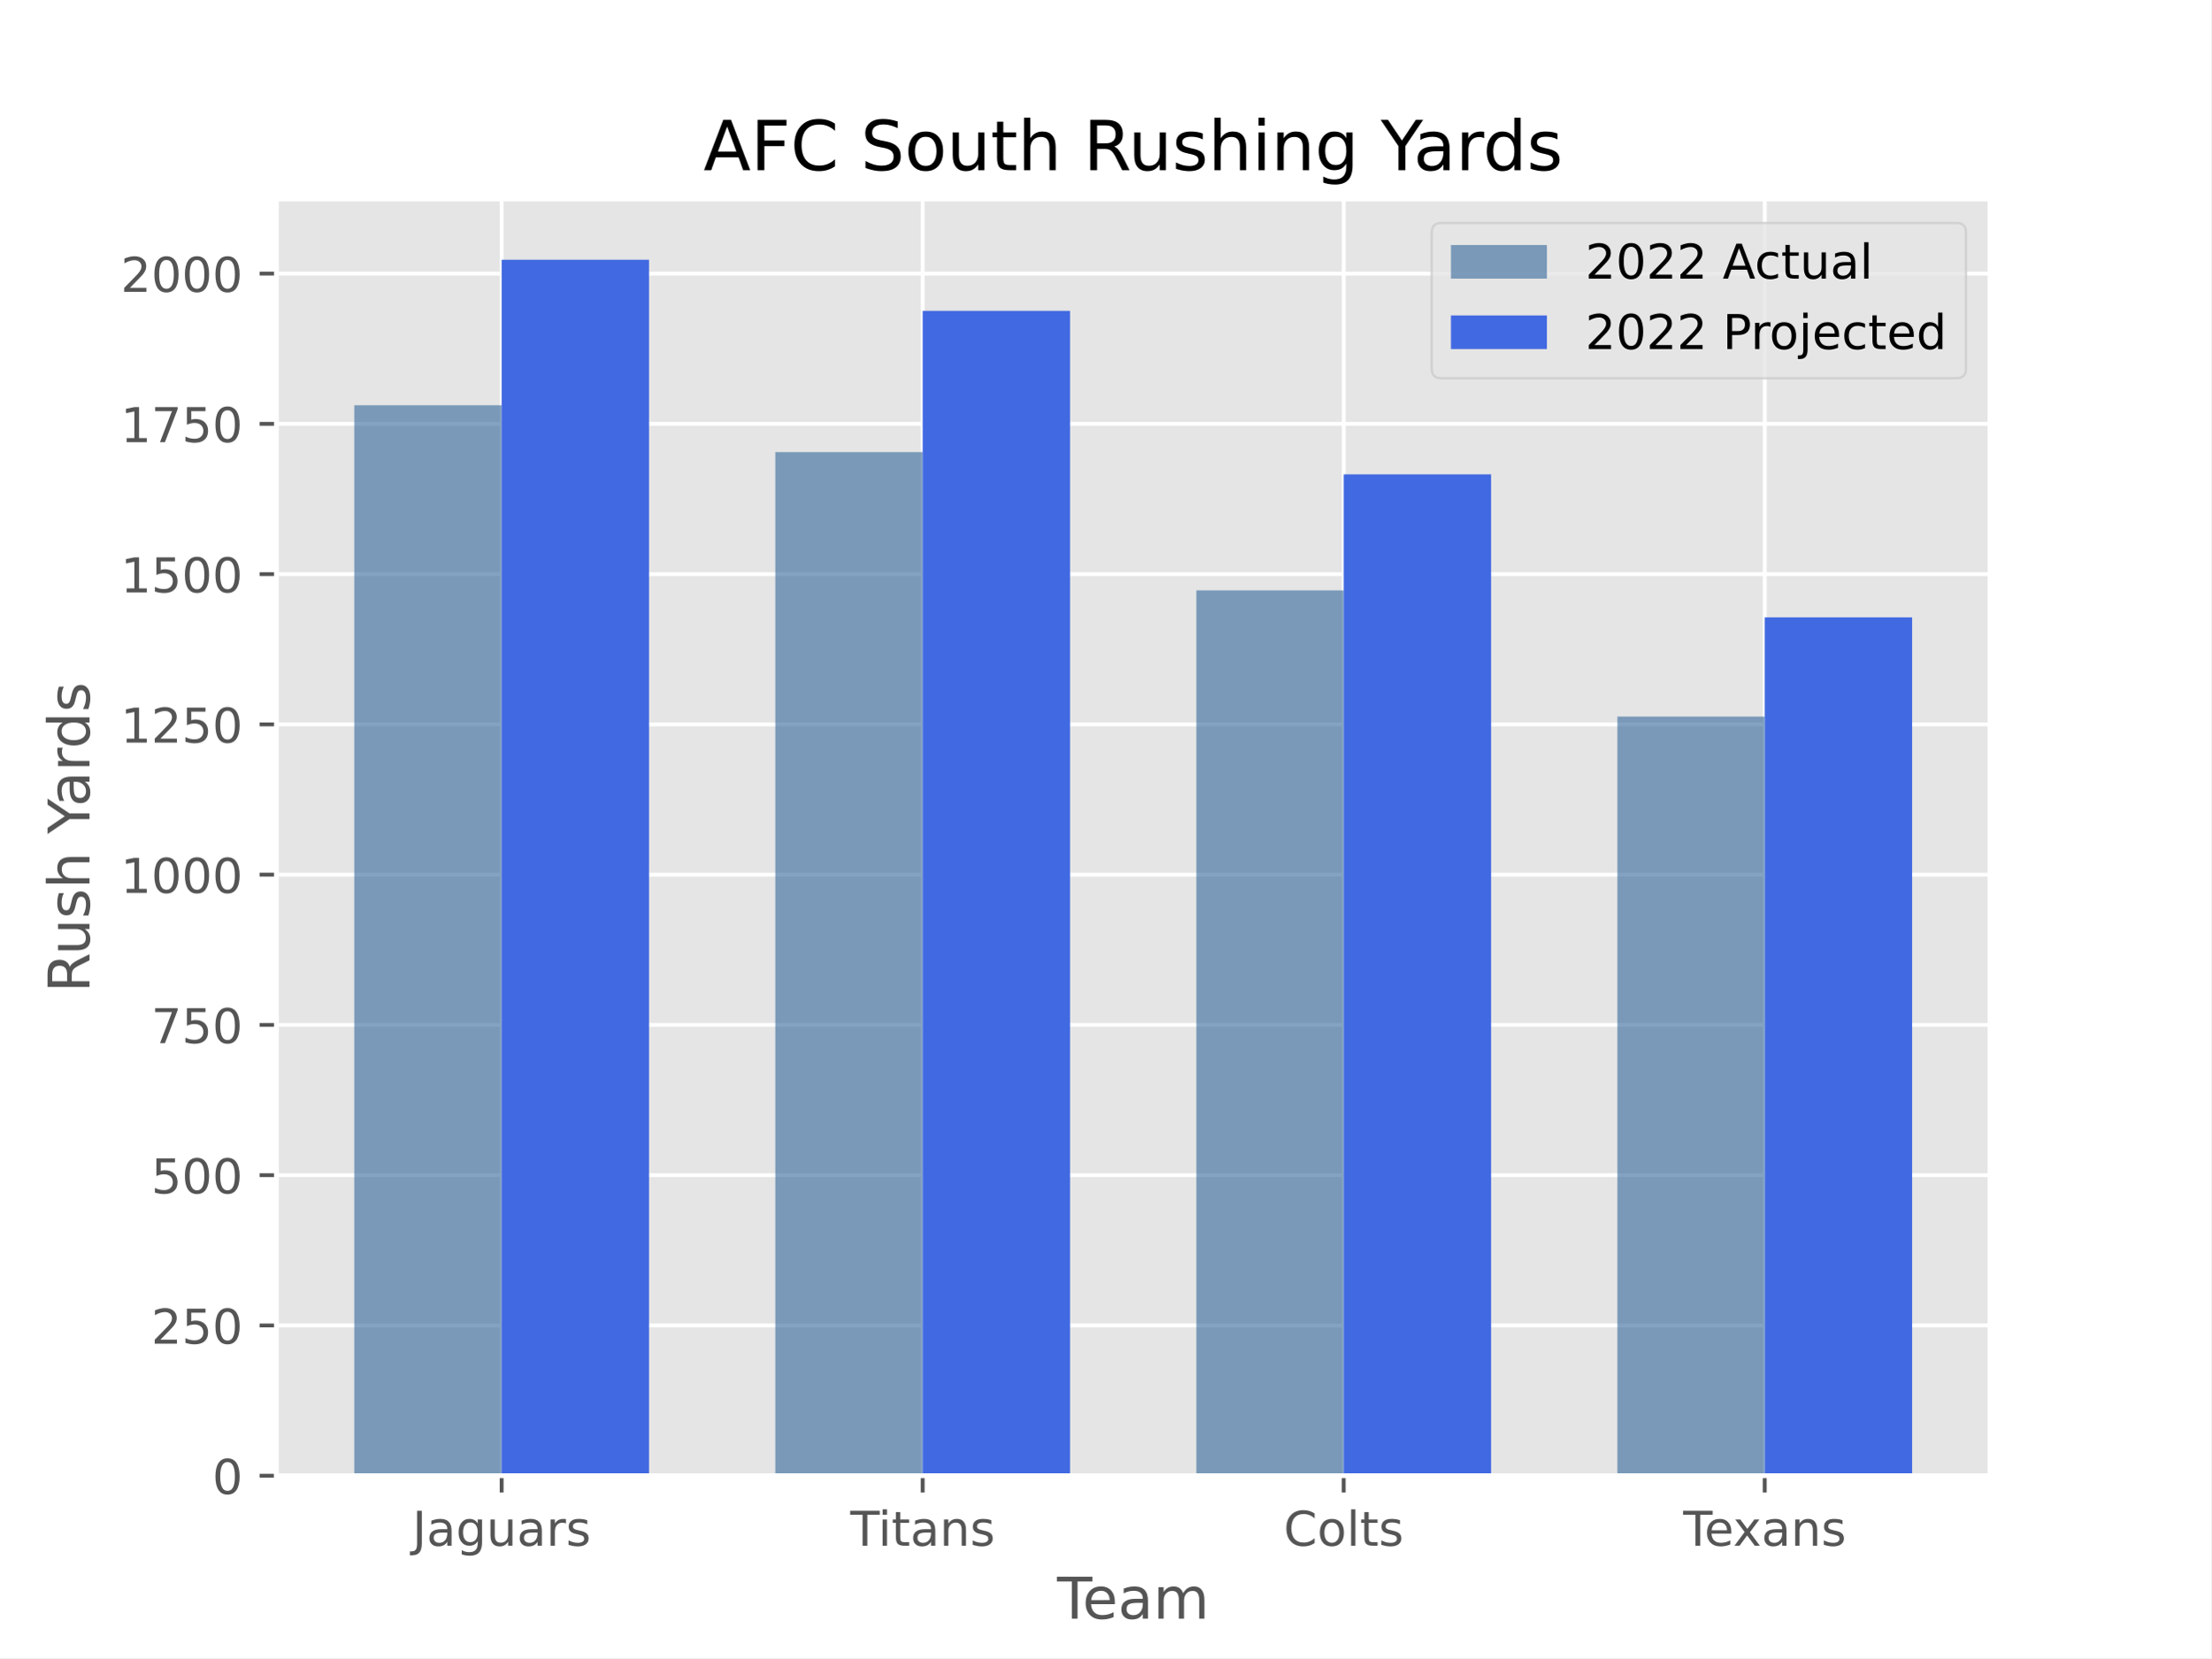
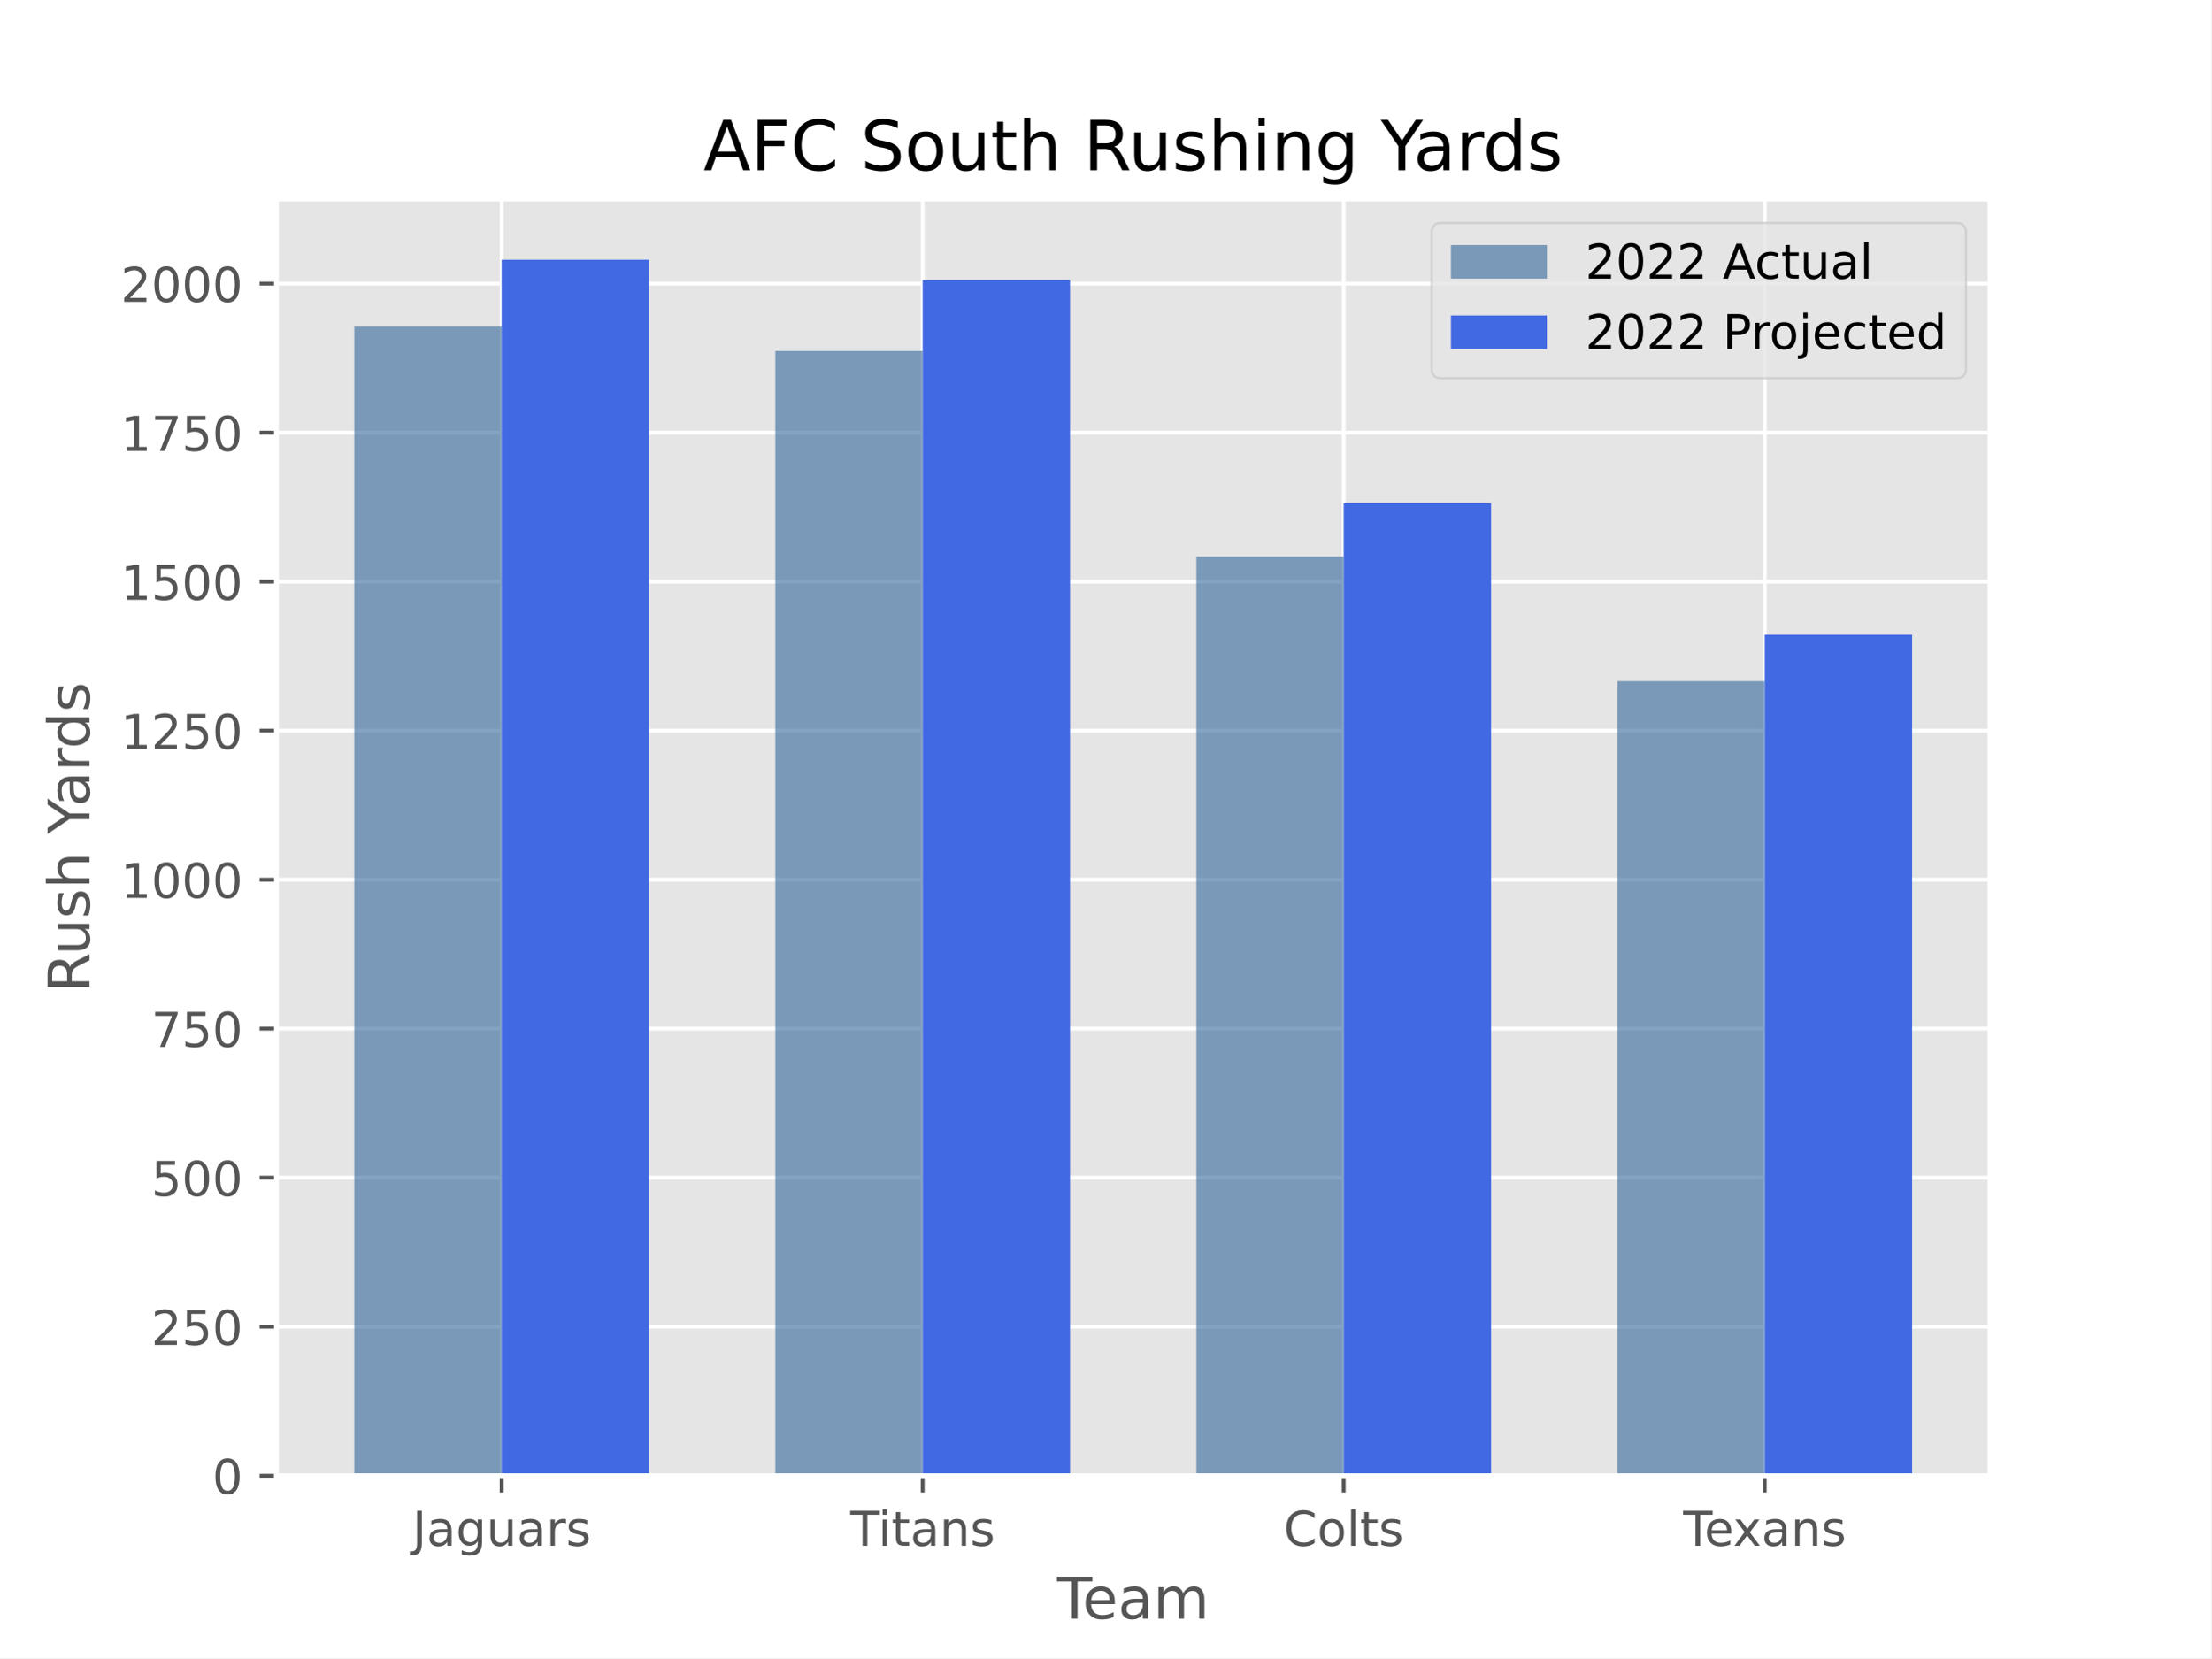
<svg xmlns="http://www.w3.org/2000/svg" xmlns:xlink="http://www.w3.org/1999/xlink" width="460.8pt" height="345.6pt" viewBox="0 0 460.8 345.6" version="1.1">
  <defs>
    <style type="text/css">*{stroke-linejoin: round; stroke-linecap: butt}</style>
  </defs>
  <g id="figure_1">
    <g id="patch_1">
      <path d="M 0 345.6  L 460.8 345.6  L 460.8 0  L 0 0  z " style="fill: #ffffff" />
    </g>
    <g id="axes_1">
      <g id="patch_2">
        <path d="M 57.6 307.584  L 414.72 307.584  L 414.72 41.472  L 57.6 41.472  z " style="fill: #e5e5e5" />
      </g>
      <g id="matplotlib.axis_1">
        <g id="xtick_1">
          <g id="line2d_1">
-             <path d="M 104.543 307.584  L 104.543 41.472  " clip-path="url(#p1b1843d9e3)" style="fill: none; stroke: #ffffff; stroke-width: 0.8; stroke-linecap: square" />
+             <path d="M 104.543 307.584  L 104.543 41.472  " clip-path="url(#p68aef92c43)" style="fill: none; stroke: #ffffff; stroke-width: 0.8; stroke-linecap: square" />
          </g>
          <g id="line2d_2">
            <defs>
-               <path id="ma4ab4613b2" d="M 0 0  L 0 3.5  " style="stroke: #555555; stroke-width: 0.8" />
-             </defs>
-             <g>
-               <use xlink:href="#ma4ab4613b2" x="104.543" y="307.584" style="fill: #555555; stroke: #555555; stroke-width: 0.8" />
+               <path id="m0f6f8a0793" d="M 0 0  L 0 3.5  " style="stroke: #555555; stroke-width: 0.8" />
+             </defs>
+             <g>
+               <use xlink:href="#m0f6f8a0793" x="104.543" y="307.584" style="fill: #555555; stroke: #555555; stroke-width: 0.8" />
            </g>
          </g>
          <g id="text_1">
            <g style="fill: #555555" transform="translate(85.93704 322.1824) scale(0.1 -0.1)">
              <defs>
                <path id="DejaVuSans-4a" d="M 628 4666  L 1259 4666  L 1259 325  Q 1259 -519 939 -900  Q 619 -1281 -91 -1281  L -331 -1281  L -331 -750  L -134 -750  Q 284 -750 456 -515  Q 628 -281 628 325  L 628 4666  z " transform="scale(0.015625)" />
                <path id="DejaVuSans-61" d="M 2194 1759  Q 1497 1759 1228 1600  Q 959 1441 959 1056  Q 959 750 1161 570  Q 1363 391 1709 391  Q 2188 391 2477 730  Q 2766 1069 2766 1631  L 2766 1759  L 2194 1759  z M 3341 1997  L 3341 0  L 2766 0  L 2766 531  Q 2569 213 2275 61  Q 1981 -91 1556 -91  Q 1019 -91 701 211  Q 384 513 384 1019  Q 384 1609 779 1909  Q 1175 2209 1959 2209  L 2766 2209  L 2766 2266  Q 2766 2663 2505 2880  Q 2244 3097 1772 3097  Q 1472 3097 1187 3025  Q 903 2953 641 2809  L 641 3341  Q 956 3463 1253 3523  Q 1550 3584 1831 3584  Q 2591 3584 2966 3190  Q 3341 2797 3341 1997  z " transform="scale(0.015625)" />
                <path id="DejaVuSans-67" d="M 2906 1791  Q 2906 2416 2648 2759  Q 2391 3103 1925 3103  Q 1463 3103 1205 2759  Q 947 2416 947 1791  Q 947 1169 1205 825  Q 1463 481 1925 481  Q 2391 481 2648 825  Q 2906 1169 2906 1791  z M 3481 434  Q 3481 -459 3084 -895  Q 2688 -1331 1869 -1331  Q 1566 -1331 1297 -1286  Q 1028 -1241 775 -1147  L 775 -588  Q 1028 -725 1275 -790  Q 1522 -856 1778 -856  Q 2344 -856 2625 -561  Q 2906 -266 2906 331  L 2906 616  Q 2728 306 2450 153  Q 2172 0 1784 0  Q 1141 0 747 490  Q 353 981 353 1791  Q 353 2603 747 3093  Q 1141 3584 1784 3584  Q 2172 3584 2450 3431  Q 2728 3278 2906 2969  L 2906 3500  L 3481 3500  L 3481 434  z " transform="scale(0.015625)" />
                <path id="DejaVuSans-75" d="M 544 1381  L 544 3500  L 1119 3500  L 1119 1403  Q 1119 906 1312 657  Q 1506 409 1894 409  Q 2359 409 2629 706  Q 2900 1003 2900 1516  L 2900 3500  L 3475 3500  L 3475 0  L 2900 0  L 2900 538  Q 2691 219 2414 64  Q 2138 -91 1772 -91  Q 1169 -91 856 284  Q 544 659 544 1381  z M 1991 3584  L 1991 3584  z " transform="scale(0.015625)" />
                <path id="DejaVuSans-72" d="M 2631 2963  Q 2534 3019 2420 3045  Q 2306 3072 2169 3072  Q 1681 3072 1420 2755  Q 1159 2438 1159 1844  L 1159 0  L 581 0  L 581 3500  L 1159 3500  L 1159 2956  Q 1341 3275 1631 3429  Q 1922 3584 2338 3584  Q 2397 3584 2469 3576  Q 2541 3569 2628 3553  L 2631 2963  z " transform="scale(0.015625)" />
                <path id="DejaVuSans-73" d="M 2834 3397  L 2834 2853  Q 2591 2978 2328 3040  Q 2066 3103 1784 3103  Q 1356 3103 1142 2972  Q 928 2841 928 2578  Q 928 2378 1081 2264  Q 1234 2150 1697 2047  L 1894 2003  Q 2506 1872 2764 1633  Q 3022 1394 3022 966  Q 3022 478 2636 193  Q 2250 -91 1575 -91  Q 1294 -91 989 -36  Q 684 19 347 128  L 347 722  Q 666 556 975 473  Q 1284 391 1588 391  Q 1994 391 2212 530  Q 2431 669 2431 922  Q 2431 1156 2273 1281  Q 2116 1406 1581 1522  L 1381 1569  Q 847 1681 609 1914  Q 372 2147 372 2553  Q 372 3047 722 3315  Q 1072 3584 1716 3584  Q 2034 3584 2315 3537  Q 2597 3491 2834 3397  z " transform="scale(0.015625)" />
              </defs>
              <use xlink:href="#DejaVuSans-4a" />
              <use xlink:href="#DejaVuSans-61" x="29.492" />
              <use xlink:href="#DejaVuSans-67" x="90.771" />
              <use xlink:href="#DejaVuSans-75" x="154.248" />
              <use xlink:href="#DejaVuSans-61" x="217.627" />
              <use xlink:href="#DejaVuSans-72" x="278.906" />
              <use xlink:href="#DejaVuSans-73" x="320.02" />
            </g>
          </g>
        </g>
        <g id="xtick_2">
          <g id="line2d_3">
-             <path d="M 192.288 307.584  L 192.288 41.472  " clip-path="url(#p1b1843d9e3)" style="fill: none; stroke: #ffffff; stroke-width: 0.8; stroke-linecap: square" />
+             <path d="M 192.288 307.584  L 192.288 41.472  " clip-path="url(#p68aef92c43)" style="fill: none; stroke: #ffffff; stroke-width: 0.8; stroke-linecap: square" />
          </g>
          <g id="line2d_4">
            <g>
-               <use xlink:href="#ma4ab4613b2" x="192.288" y="307.584" style="fill: #555555; stroke: #555555; stroke-width: 0.8" />
+               <use xlink:href="#m0f6f8a0793" x="192.288" y="307.584" style="fill: #555555; stroke: #555555; stroke-width: 0.8" />
            </g>
          </g>
          <g id="text_2">
            <g style="fill: #555555" transform="translate(177.2034 322.1824) scale(0.1 -0.1)">
              <defs>
                <path id="DejaVuSans-54" d="M -19 4666  L 3928 4666  L 3928 4134  L 2272 4134  L 2272 0  L 1638 0  L 1638 4134  L -19 4134  L -19 4666  z " transform="scale(0.015625)" />
                <path id="DejaVuSans-69" d="M 603 3500  L 1178 3500  L 1178 0  L 603 0  L 603 3500  z M 603 4863  L 1178 4863  L 1178 4134  L 603 4134  L 603 4863  z " transform="scale(0.015625)" />
                <path id="DejaVuSans-74" d="M 1172 4494  L 1172 3500  L 2356 3500  L 2356 3053  L 1172 3053  L 1172 1153  Q 1172 725 1289 603  Q 1406 481 1766 481  L 2356 481  L 2356 0  L 1766 0  Q 1100 0 847 248  Q 594 497 594 1153  L 594 3053  L 172 3053  L 172 3500  L 594 3500  L 594 4494  L 1172 4494  z " transform="scale(0.015625)" />
                <path id="DejaVuSans-6e" d="M 3513 2113  L 3513 0  L 2938 0  L 2938 2094  Q 2938 2591 2744 2837  Q 2550 3084 2163 3084  Q 1697 3084 1428 2787  Q 1159 2491 1159 1978  L 1159 0  L 581 0  L 581 3500  L 1159 3500  L 1159 2956  Q 1366 3272 1645 3428  Q 1925 3584 2291 3584  Q 2894 3584 3203 3211  Q 3513 2838 3513 2113  z " transform="scale(0.015625)" />
              </defs>
              <use xlink:href="#DejaVuSans-54" />
              <use xlink:href="#DejaVuSans-69" x="57.959" />
              <use xlink:href="#DejaVuSans-74" x="85.742" />
              <use xlink:href="#DejaVuSans-61" x="124.951" />
              <use xlink:href="#DejaVuSans-6e" x="186.23" />
              <use xlink:href="#DejaVuSans-73" x="249.609" />
            </g>
          </g>
        </g>
        <g id="xtick_3">
          <g id="line2d_5">
-             <path d="M 280.032 307.584  L 280.032 41.472  " clip-path="url(#p1b1843d9e3)" style="fill: none; stroke: #ffffff; stroke-width: 0.8; stroke-linecap: square" />
+             <path d="M 280.032 307.584  L 280.032 41.472  " clip-path="url(#p68aef92c43)" style="fill: none; stroke: #ffffff; stroke-width: 0.8; stroke-linecap: square" />
          </g>
          <g id="line2d_6">
            <g>
-               <use xlink:href="#ma4ab4613b2" x="280.032" y="307.584" style="fill: #555555; stroke: #555555; stroke-width: 0.8" />
+               <use xlink:href="#m0f6f8a0793" x="280.032" y="307.584" style="fill: #555555; stroke: #555555; stroke-width: 0.8" />
            </g>
          </g>
          <g id="text_3">
            <g style="fill: #555555" transform="translate(267.5275 322.1824) scale(0.1 -0.1)">
              <defs>
                <path id="DejaVuSans-43" d="M 4122 4306  L 4122 3641  Q 3803 3938 3442 4084  Q 3081 4231 2675 4231  Q 1875 4231 1450 3742  Q 1025 3253 1025 2328  Q 1025 1406 1450 917  Q 1875 428 2675 428  Q 3081 428 3442 575  Q 3803 722 4122 1019  L 4122 359  Q 3791 134 3420 21  Q 3050 -91 2638 -91  Q 1578 -91 968 557  Q 359 1206 359 2328  Q 359 3453 968 4101  Q 1578 4750 2638 4750  Q 3056 4750 3426 4639  Q 3797 4528 4122 4306  z " transform="scale(0.015625)" />
                <path id="DejaVuSans-6f" d="M 1959 3097  Q 1497 3097 1228 2736  Q 959 2375 959 1747  Q 959 1119 1226 758  Q 1494 397 1959 397  Q 2419 397 2687 759  Q 2956 1122 2956 1747  Q 2956 2369 2687 2733  Q 2419 3097 1959 3097  z M 1959 3584  Q 2709 3584 3137 3096  Q 3566 2609 3566 1747  Q 3566 888 3137 398  Q 2709 -91 1959 -91  Q 1206 -91 779 398  Q 353 888 353 1747  Q 353 2609 779 3096  Q 1206 3584 1959 3584  z " transform="scale(0.015625)" />
                <path id="DejaVuSans-6c" d="M 603 4863  L 1178 4863  L 1178 0  L 603 0  L 603 4863  z " transform="scale(0.015625)" />
              </defs>
              <use xlink:href="#DejaVuSans-43" />
              <use xlink:href="#DejaVuSans-6f" x="69.824" />
              <use xlink:href="#DejaVuSans-6c" x="131.006" />
              <use xlink:href="#DejaVuSans-74" x="158.789" />
              <use xlink:href="#DejaVuSans-73" x="197.998" />
            </g>
          </g>
        </g>
        <g id="xtick_4">
          <g id="line2d_7">
-             <path d="M 367.777 307.584  L 367.777 41.472  " clip-path="url(#p1b1843d9e3)" style="fill: none; stroke: #ffffff; stroke-width: 0.8; stroke-linecap: square" />
+             <path d="M 367.777 307.584  L 367.777 41.472  " clip-path="url(#p68aef92c43)" style="fill: none; stroke: #ffffff; stroke-width: 0.8; stroke-linecap: square" />
          </g>
          <g id="line2d_8">
            <g>
-               <use xlink:href="#ma4ab4613b2" x="367.777" y="307.584" style="fill: #555555; stroke: #555555; stroke-width: 0.8" />
+               <use xlink:href="#m0f6f8a0793" x="367.777" y="307.584" style="fill: #555555; stroke: #555555; stroke-width: 0.8" />
            </g>
          </g>
          <g id="text_4">
            <g style="fill: #555555" transform="translate(350.7869 322.1824) scale(0.1 -0.1)">
              <defs>
                <path id="DejaVuSans-65" d="M 3597 1894  L 3597 1613  L 953 1613  Q 991 1019 1311 708  Q 1631 397 2203 397  Q 2534 397 2845 478  Q 3156 559 3463 722  L 3463 178  Q 3153 47 2828 -22  Q 2503 -91 2169 -91  Q 1331 -91 842 396  Q 353 884 353 1716  Q 353 2575 817 3079  Q 1281 3584 2069 3584  Q 2775 3584 3186 3129  Q 3597 2675 3597 1894  z M 3022 2063  Q 3016 2534 2758 2815  Q 2500 3097 2075 3097  Q 1594 3097 1305 2825  Q 1016 2553 972 2059  L 3022 2063  z " transform="scale(0.015625)" />
                <path id="DejaVuSans-78" d="M 3513 3500  L 2247 1797  L 3578 0  L 2900 0  L 1881 1375  L 863 0  L 184 0  L 1544 1831  L 300 3500  L 978 3500  L 1906 2253  L 2834 3500  L 3513 3500  z " transform="scale(0.015625)" />
              </defs>
              <use xlink:href="#DejaVuSans-54" />
              <use xlink:href="#DejaVuSans-65" x="44.084" />
              <use xlink:href="#DejaVuSans-78" x="103.857" />
              <use xlink:href="#DejaVuSans-61" x="163.037" />
              <use xlink:href="#DejaVuSans-6e" x="224.316" />
              <use xlink:href="#DejaVuSans-73" x="287.695" />
            </g>
          </g>
        </g>
        <g id="text_5">
          <g style="fill: #555555" transform="translate(220.3022 337.3802) scale(0.12 -0.12)">
            <defs>
              <path id="DejaVuSans-6d" d="M 3328 2828  Q 3544 3216 3844 3400  Q 4144 3584 4550 3584  Q 5097 3584 5394 3201  Q 5691 2819 5691 2113  L 5691 0  L 5113 0  L 5113 2094  Q 5113 2597 4934 2840  Q 4756 3084 4391 3084  Q 3944 3084 3684 2787  Q 3425 2491 3425 1978  L 3425 0  L 2847 0  L 2847 2094  Q 2847 2600 2669 2842  Q 2491 3084 2119 3084  Q 1678 3084 1418 2786  Q 1159 2488 1159 1978  L 1159 0  L 581 0  L 581 3500  L 1159 3500  L 1159 2956  Q 1356 3278 1631 3431  Q 1906 3584 2284 3584  Q 2666 3584 2933 3390  Q 3200 3197 3328 2828  z " transform="scale(0.015625)" />
            </defs>
            <use xlink:href="#DejaVuSans-54" />
            <use xlink:href="#DejaVuSans-65" x="44.084" />
            <use xlink:href="#DejaVuSans-61" x="105.607" />
            <use xlink:href="#DejaVuSans-6d" x="166.887" />
          </g>
        </g>
      </g>
      <g id="matplotlib.axis_2">
        <g id="ytick_1">
          <g id="line2d_9">
-             <path d="M 57.6 307.584  L 414.72 307.584  " clip-path="url(#p1b1843d9e3)" style="fill: none; stroke: #ffffff; stroke-width: 0.8; stroke-linecap: square" />
+             <path d="M 57.6 307.584  L 414.72 307.584  " clip-path="url(#p68aef92c43)" style="fill: none; stroke: #ffffff; stroke-width: 0.8; stroke-linecap: square" />
          </g>
          <g id="line2d_10">
            <defs>
-               <path id="mcb4504a75d" d="M 0 0  L -3.5 0  " style="stroke: #555555; stroke-width: 0.8" />
-             </defs>
-             <g>
-               <use xlink:href="#mcb4504a75d" x="57.6" y="307.584" style="fill: #555555; stroke: #555555; stroke-width: 0.8" />
+               <path id="m3ca75a7e7a" d="M 0 0  L -3.5 0  " style="stroke: #555555; stroke-width: 0.8" />
+             </defs>
+             <g>
+               <use xlink:href="#m3ca75a7e7a" x="57.6" y="307.584" style="fill: #555555; stroke: #555555; stroke-width: 0.8" />
            </g>
          </g>
          <g id="text_6">
            <g style="fill: #555555" transform="translate(44.2375 311.3832) scale(0.1 -0.1)">
              <defs>
                <path id="DejaVuSans-30" d="M 2034 4250  Q 1547 4250 1301 3770  Q 1056 3291 1056 2328  Q 1056 1369 1301 889  Q 1547 409 2034 409  Q 2525 409 2770 889  Q 3016 1369 3016 2328  Q 3016 3291 2770 3770  Q 2525 4250 2034 4250  z M 2034 4750  Q 2819 4750 3233 4129  Q 3647 3509 3647 2328  Q 3647 1150 3233 529  Q 2819 -91 2034 -91  Q 1250 -91 836 529  Q 422 1150 422 2328  Q 422 3509 836 4129  Q 1250 4750 2034 4750  z " transform="scale(0.015625)" />
              </defs>
              <use xlink:href="#DejaVuSans-30" />
            </g>
          </g>
        </g>
        <g id="ytick_2">
          <g id="line2d_11">
-             <path d="M 57.6 276.264  L 414.72 276.264  " clip-path="url(#p1b1843d9e3)" style="fill: none; stroke: #ffffff; stroke-width: 0.8; stroke-linecap: square" />
+             <path d="M 57.6 276.525  L 414.72 276.525  " clip-path="url(#p68aef92c43)" style="fill: none; stroke: #ffffff; stroke-width: 0.8; stroke-linecap: square" />
          </g>
          <g id="line2d_12">
            <g>
-               <use xlink:href="#mcb4504a75d" x="57.6" y="276.264" style="fill: #555555; stroke: #555555; stroke-width: 0.8" />
+               <use xlink:href="#m3ca75a7e7a" x="57.6" y="276.525" style="fill: #555555; stroke: #555555; stroke-width: 0.8" />
            </g>
          </g>
          <g id="text_7">
-             <g style="fill: #555555" transform="translate(31.5125 280.0634) scale(0.1 -0.1)">
+             <g style="fill: #555555" transform="translate(31.5125 280.3244) scale(0.1 -0.1)">
              <defs>
                <path id="DejaVuSans-32" d="M 1228 531  L 3431 531  L 3431 0  L 469 0  L 469 531  Q 828 903 1448 1529  Q 2069 2156 2228 2338  Q 2531 2678 2651 2914  Q 2772 3150 2772 3378  Q 2772 3750 2511 3984  Q 2250 4219 1831 4219  Q 1534 4219 1204 4116  Q 875 4013 500 3803  L 500 4441  Q 881 4594 1212 4672  Q 1544 4750 1819 4750  Q 2544 4750 2975 4387  Q 3406 4025 3406 3419  Q 3406 3131 3298 2873  Q 3191 2616 2906 2266  Q 2828 2175 2409 1742  Q 1991 1309 1228 531  z " transform="scale(0.015625)" />
                <path id="DejaVuSans-35" d="M 691 4666  L 3169 4666  L 3169 4134  L 1269 4134  L 1269 2991  Q 1406 3038 1543 3061  Q 1681 3084 1819 3084  Q 2600 3084 3056 2656  Q 3513 2228 3513 1497  Q 3513 744 3044 326  Q 2575 -91 1722 -91  Q 1428 -91 1123 -41  Q 819 9 494 109  L 494 744  Q 775 591 1075 516  Q 1375 441 1709 441  Q 2250 441 2565 725  Q 2881 1009 2881 1497  Q 2881 1984 2565 2268  Q 2250 2553 1709 2553  Q 1456 2553 1204 2497  Q 953 2441 691 2322  L 691 4666  z " transform="scale(0.015625)" />
              </defs>
              <use xlink:href="#DejaVuSans-32" />
              <use xlink:href="#DejaVuSans-35" x="63.623" />
              <use xlink:href="#DejaVuSans-30" x="127.246" />
            </g>
          </g>
        </g>
        <g id="ytick_3">
          <g id="line2d_13">
-             <path d="M 57.6 244.944  L 414.72 244.944  " clip-path="url(#p1b1843d9e3)" style="fill: none; stroke: #ffffff; stroke-width: 0.8; stroke-linecap: square" />
+             <path d="M 57.6 245.466  L 414.72 245.466  " clip-path="url(#p68aef92c43)" style="fill: none; stroke: #ffffff; stroke-width: 0.8; stroke-linecap: square" />
          </g>
          <g id="line2d_14">
            <g>
-               <use xlink:href="#mcb4504a75d" x="57.6" y="244.944" style="fill: #555555; stroke: #555555; stroke-width: 0.8" />
+               <use xlink:href="#m3ca75a7e7a" x="57.6" y="245.466" style="fill: #555555; stroke: #555555; stroke-width: 0.8" />
            </g>
          </g>
          <g id="text_8">
-             <g style="fill: #555555" transform="translate(31.5125 248.7436) scale(0.1 -0.1)">
+             <g style="fill: #555555" transform="translate(31.5125 249.2656) scale(0.1 -0.1)">
              <use xlink:href="#DejaVuSans-35" />
              <use xlink:href="#DejaVuSans-30" x="63.623" />
              <use xlink:href="#DejaVuSans-30" x="127.246" />
            </g>
          </g>
        </g>
        <g id="ytick_4">
          <g id="line2d_15">
-             <path d="M 57.6 213.625  L 414.72 213.625  " clip-path="url(#p1b1843d9e3)" style="fill: none; stroke: #ffffff; stroke-width: 0.8; stroke-linecap: square" />
+             <path d="M 57.6 214.408  L 414.72 214.408  " clip-path="url(#p68aef92c43)" style="fill: none; stroke: #ffffff; stroke-width: 0.8; stroke-linecap: square" />
          </g>
          <g id="line2d_16">
            <g>
-               <use xlink:href="#mcb4504a75d" x="57.6" y="213.625" style="fill: #555555; stroke: #555555; stroke-width: 0.8" />
+               <use xlink:href="#m3ca75a7e7a" x="57.6" y="214.408" style="fill: #555555; stroke: #555555; stroke-width: 0.8" />
            </g>
          </g>
          <g id="text_9">
-             <g style="fill: #555555" transform="translate(31.5125 217.4238) scale(0.1 -0.1)">
+             <g style="fill: #555555" transform="translate(31.5125 218.2067) scale(0.1 -0.1)">
              <defs>
                <path id="DejaVuSans-37" d="M 525 4666  L 3525 4666  L 3525 4397  L 1831 0  L 1172 0  L 2766 4134  L 525 4134  L 525 4666  z " transform="scale(0.015625)" />
              </defs>
              <use xlink:href="#DejaVuSans-37" />
              <use xlink:href="#DejaVuSans-35" x="63.623" />
              <use xlink:href="#DejaVuSans-30" x="127.246" />
            </g>
          </g>
        </g>
        <g id="ytick_5">
          <g id="line2d_17">
-             <path d="M 57.6 182.305  L 414.72 182.305  " clip-path="url(#p1b1843d9e3)" style="fill: none; stroke: #ffffff; stroke-width: 0.8; stroke-linecap: square" />
+             <path d="M 57.6 183.349  L 414.72 183.349  " clip-path="url(#p68aef92c43)" style="fill: none; stroke: #ffffff; stroke-width: 0.8; stroke-linecap: square" />
          </g>
          <g id="line2d_18">
            <g>
-               <use xlink:href="#mcb4504a75d" x="57.6" y="182.305" style="fill: #555555; stroke: #555555; stroke-width: 0.8" />
+               <use xlink:href="#m3ca75a7e7a" x="57.6" y="183.349" style="fill: #555555; stroke: #555555; stroke-width: 0.8" />
            </g>
          </g>
          <g id="text_10">
-             <g style="fill: #555555" transform="translate(25.15 186.1039) scale(0.1 -0.1)">
+             <g style="fill: #555555" transform="translate(25.15 187.1479) scale(0.1 -0.1)">
              <defs>
                <path id="DejaVuSans-31" d="M 794 531  L 1825 531  L 1825 4091  L 703 3866  L 703 4441  L 1819 4666  L 2450 4666  L 2450 531  L 3481 531  L 3481 0  L 794 0  L 794 531  z " transform="scale(0.015625)" />
              </defs>
              <use xlink:href="#DejaVuSans-31" />
              <use xlink:href="#DejaVuSans-30" x="63.623" />
              <use xlink:href="#DejaVuSans-30" x="127.246" />
              <use xlink:href="#DejaVuSans-30" x="190.869" />
            </g>
          </g>
        </g>
        <g id="ytick_6">
          <g id="line2d_19">
-             <path d="M 57.6 150.985  L 414.72 150.985  " clip-path="url(#p1b1843d9e3)" style="fill: none; stroke: #ffffff; stroke-width: 0.8; stroke-linecap: square" />
+             <path d="M 57.6 152.29  L 414.72 152.29  " clip-path="url(#p68aef92c43)" style="fill: none; stroke: #ffffff; stroke-width: 0.8; stroke-linecap: square" />
          </g>
          <g id="line2d_20">
            <g>
-               <use xlink:href="#mcb4504a75d" x="57.6" y="150.985" style="fill: #555555; stroke: #555555; stroke-width: 0.8" />
+               <use xlink:href="#m3ca75a7e7a" x="57.6" y="152.29" style="fill: #555555; stroke: #555555; stroke-width: 0.8" />
            </g>
          </g>
          <g id="text_11">
-             <g style="fill: #555555" transform="translate(25.15 154.7841) scale(0.1 -0.1)">
+             <g style="fill: #555555" transform="translate(25.15 156.0891) scale(0.1 -0.1)">
              <use xlink:href="#DejaVuSans-31" />
              <use xlink:href="#DejaVuSans-32" x="63.623" />
              <use xlink:href="#DejaVuSans-35" x="127.246" />
              <use xlink:href="#DejaVuSans-30" x="190.869" />
            </g>
          </g>
        </g>
        <g id="ytick_7">
          <g id="line2d_21">
-             <path d="M 57.6 119.665  L 414.72 119.665  " clip-path="url(#p1b1843d9e3)" style="fill: none; stroke: #ffffff; stroke-width: 0.8; stroke-linecap: square" />
+             <path d="M 57.6 121.231  L 414.72 121.231  " clip-path="url(#p68aef92c43)" style="fill: none; stroke: #ffffff; stroke-width: 0.8; stroke-linecap: square" />
          </g>
          <g id="line2d_22">
            <g>
-               <use xlink:href="#mcb4504a75d" x="57.6" y="119.665" style="fill: #555555; stroke: #555555; stroke-width: 0.8" />
+               <use xlink:href="#m3ca75a7e7a" x="57.6" y="121.231" style="fill: #555555; stroke: #555555; stroke-width: 0.8" />
            </g>
          </g>
          <g id="text_12">
-             <g style="fill: #555555" transform="translate(25.15 123.4643) scale(0.1 -0.1)">
+             <g style="fill: #555555" transform="translate(25.15 125.0303) scale(0.1 -0.1)">
              <use xlink:href="#DejaVuSans-31" />
              <use xlink:href="#DejaVuSans-35" x="63.623" />
              <use xlink:href="#DejaVuSans-30" x="127.246" />
              <use xlink:href="#DejaVuSans-30" x="190.869" />
            </g>
          </g>
        </g>
        <g id="ytick_8">
          <g id="line2d_23">
-             <path d="M 57.6 88.345  L 414.72 88.345  " clip-path="url(#p1b1843d9e3)" style="fill: none; stroke: #ffffff; stroke-width: 0.8; stroke-linecap: square" />
+             <path d="M 57.6 90.172  L 414.72 90.172  " clip-path="url(#p68aef92c43)" style="fill: none; stroke: #ffffff; stroke-width: 0.8; stroke-linecap: square" />
          </g>
          <g id="line2d_24">
            <g>
-               <use xlink:href="#mcb4504a75d" x="57.6" y="88.345" style="fill: #555555; stroke: #555555; stroke-width: 0.8" />
+               <use xlink:href="#m3ca75a7e7a" x="57.6" y="90.172" style="fill: #555555; stroke: #555555; stroke-width: 0.8" />
            </g>
          </g>
          <g id="text_13">
-             <g style="fill: #555555" transform="translate(25.15 92.14446) scale(0.1 -0.1)">
+             <g style="fill: #555555" transform="translate(25.15 93.97145) scale(0.1 -0.1)">
              <use xlink:href="#DejaVuSans-31" />
              <use xlink:href="#DejaVuSans-37" x="63.623" />
              <use xlink:href="#DejaVuSans-35" x="127.246" />
              <use xlink:href="#DejaVuSans-30" x="190.869" />
            </g>
          </g>
        </g>
        <g id="ytick_9">
          <g id="line2d_25">
-             <path d="M 57.6 57.025  L 414.72 57.025  " clip-path="url(#p1b1843d9e3)" style="fill: none; stroke: #ffffff; stroke-width: 0.8; stroke-linecap: square" />
+             <path d="M 57.6 59.113  L 414.72 59.113  " clip-path="url(#p68aef92c43)" style="fill: none; stroke: #ffffff; stroke-width: 0.8; stroke-linecap: square" />
          </g>
          <g id="line2d_26">
            <g>
-               <use xlink:href="#mcb4504a75d" x="57.6" y="57.025" style="fill: #555555; stroke: #555555; stroke-width: 0.8" />
+               <use xlink:href="#m3ca75a7e7a" x="57.6" y="59.113" style="fill: #555555; stroke: #555555; stroke-width: 0.8" />
            </g>
          </g>
          <g id="text_14">
-             <g style="fill: #555555" transform="translate(25.15 60.82464) scale(0.1 -0.1)">
+             <g style="fill: #555555" transform="translate(25.15 62.91263) scale(0.1 -0.1)">
              <use xlink:href="#DejaVuSans-32" />
              <use xlink:href="#DejaVuSans-30" x="63.623" />
              <use xlink:href="#DejaVuSans-30" x="127.246" />
              <use xlink:href="#DejaVuSans-30" x="190.869" />
            </g>
          </g>
        </g>
        <g id="text_15">
          <g style="fill: #555555" transform="translate(18.65438 206.8774) rotate(-90) scale(0.12 -0.12)">
            <defs>
              <path id="DejaVuSans-52" d="M 2841 2188  Q 3044 2119 3236 1894  Q 3428 1669 3622 1275  L 4263 0  L 3584 0  L 2988 1197  Q 2756 1666 2539 1819  Q 2322 1972 1947 1972  L 1259 1972  L 1259 0  L 628 0  L 628 4666  L 2053 4666  Q 2853 4666 3247 4331  Q 3641 3997 3641 3322  Q 3641 2881 3436 2590  Q 3231 2300 2841 2188  z M 1259 4147  L 1259 2491  L 2053 2491  Q 2509 2491 2742 2702  Q 2975 2913 2975 3322  Q 2975 3731 2742 3939  Q 2509 4147 2053 4147  L 1259 4147  z " transform="scale(0.015625)" />
              <path id="DejaVuSans-68" d="M 3513 2113  L 3513 0  L 2938 0  L 2938 2094  Q 2938 2591 2744 2837  Q 2550 3084 2163 3084  Q 1697 3084 1428 2787  Q 1159 2491 1159 1978  L 1159 0  L 581 0  L 581 4863  L 1159 4863  L 1159 2956  Q 1366 3272 1645 3428  Q 1925 3584 2291 3584  Q 2894 3584 3203 3211  Q 3513 2838 3513 2113  z " transform="scale(0.015625)" />
              <path id="DejaVuSans-20" transform="scale(0.015625)" />
              <path id="DejaVuSans-59" d="M -13 4666  L 666 4666  L 1959 2747  L 3244 4666  L 3922 4666  L 2272 2222  L 2272 0  L 1638 0  L 1638 2222  L -13 4666  z " transform="scale(0.015625)" />
              <path id="DejaVuSans-64" d="M 2906 2969  L 2906 4863  L 3481 4863  L 3481 0  L 2906 0  L 2906 525  Q 2725 213 2448 61  Q 2172 -91 1784 -91  Q 1150 -91 751 415  Q 353 922 353 1747  Q 353 2572 751 3078  Q 1150 3584 1784 3584  Q 2172 3584 2448 3432  Q 2725 3281 2906 2969  z M 947 1747  Q 947 1113 1208 752  Q 1469 391 1925 391  Q 2381 391 2643 752  Q 2906 1113 2906 1747  Q 2906 2381 2643 2742  Q 2381 3103 1925 3103  Q 1469 3103 1208 2742  Q 947 2381 947 1747  z " transform="scale(0.015625)" />
            </defs>
            <use xlink:href="#DejaVuSans-52" />
            <use xlink:href="#DejaVuSans-75" x="64.982" />
            <use xlink:href="#DejaVuSans-73" x="128.361" />
            <use xlink:href="#DejaVuSans-68" x="180.461" />
            <use xlink:href="#DejaVuSans-20" x="243.84" />
            <use xlink:href="#DejaVuSans-59" x="275.627" />
            <use xlink:href="#DejaVuSans-61" x="322.961" />
            <use xlink:href="#DejaVuSans-72" x="384.24" />
            <use xlink:href="#DejaVuSans-64" x="423.604" />
            <use xlink:href="#DejaVuSans-73" x="487.08" />
          </g>
        </g>
      </g>
      <g id="patch_3">
-         <path d="M 73.833 307.584  L 104.543 307.584  L 104.543 84.462  L 73.833 84.462  z " clip-path="url(#p1b1843d9e3)" style="fill: #336699; fill-opacity: 0.6" />
+         <path d="M 73.833 307.584  L 104.543 307.584  L 104.543 68.058  L 73.833 68.058  z " clip-path="url(#p68aef92c43)" style="fill: #336699; fill-opacity: 0.6" />
      </g>
      <g id="patch_4">
-         <path d="M 161.577 307.584  L 192.288 307.584  L 192.288 94.233  L 161.577 94.233  z " clip-path="url(#p1b1843d9e3)" style="fill: #336699; fill-opacity: 0.6" />
+         <path d="M 161.577 307.584  L 192.288 307.584  L 192.288 73.152  L 161.577 73.152  z " clip-path="url(#p68aef92c43)" style="fill: #336699; fill-opacity: 0.6" />
      </g>
      <g id="patch_5">
-         <path d="M 249.322 307.584  L 280.032 307.584  L 280.032 123.048  L 249.322 123.048  z " clip-path="url(#p1b1843d9e3)" style="fill: #336699; fill-opacity: 0.6" />
+         <path d="M 249.322 307.584  L 280.032 307.584  L 280.032 116.013  L 249.322 116.013  z " clip-path="url(#p68aef92c43)" style="fill: #336699; fill-opacity: 0.6" />
      </g>
      <g id="patch_6">
-         <path d="M 337.066 307.584  L 367.777 307.584  L 367.777 149.356  L 337.066 149.356  z " clip-path="url(#p1b1843d9e3)" style="fill: #336699; fill-opacity: 0.6" />
+         <path d="M 337.066 307.584  L 367.777 307.584  L 367.777 141.978  L 337.066 141.978  z " clip-path="url(#p68aef92c43)" style="fill: #336699; fill-opacity: 0.6" />
      </g>
      <g id="patch_7">
-         <path d="M 104.543 307.584  L 135.254 307.584  L 135.254 54.144  L 104.543 54.144  z " clip-path="url(#p1b1843d9e3)" style="fill: #4169e1" />
+         <path d="M 104.543 307.584  L 135.254 307.584  L 135.254 54.144  L 104.543 54.144  z " clip-path="url(#p68aef92c43)" style="fill: #4169e1" />
      </g>
      <g id="patch_8">
-         <path d="M 192.288 307.584  L 222.998 307.584  L 222.998 64.793  L 192.288 64.793  z " clip-path="url(#p1b1843d9e3)" style="fill: #4169e1" />
+         <path d="M 192.288 307.584  L 222.998 307.584  L 222.998 58.368  L 192.288 58.368  z " clip-path="url(#p68aef92c43)" style="fill: #4169e1" />
      </g>
      <g id="patch_9">
-         <path d="M 280.032 307.584  L 310.743 307.584  L 310.743 98.869  L 280.032 98.869  z " clip-path="url(#p1b1843d9e3)" style="fill: #4169e1" />
+         <path d="M 280.032 307.584  L 310.743 307.584  L 310.743 104.832  L 280.032 104.832  z " clip-path="url(#p68aef92c43)" style="fill: #4169e1" />
      </g>
      <g id="patch_10">
-         <path d="M 367.777 307.584  L 398.487 307.584  L 398.487 128.685  L 367.777 128.685  z " clip-path="url(#p1b1843d9e3)" style="fill: #4169e1" />
+         <path d="M 367.777 307.584  L 398.487 307.584  L 398.487 132.288  L 367.777 132.288  z " clip-path="url(#p68aef92c43)" style="fill: #4169e1" />
      </g>
      <g id="patch_11">
        <path d="M 57.6 307.584  L 57.6 41.472  " style="fill: none; stroke: #ffffff; stroke-linejoin: miter; stroke-linecap: square" />
      </g>
      <g id="patch_12">
        <path d="M 414.72 307.584  L 414.72 41.472  " style="fill: none; stroke: #ffffff; stroke-linejoin: miter; stroke-linecap: square" />
      </g>
      <g id="patch_13">
        <path d="M 57.6 307.584  L 414.72 307.584  " style="fill: none; stroke: #ffffff; stroke-linejoin: miter; stroke-linecap: square" />
      </g>
      <g id="patch_14">
        <path d="M 57.6 41.472  L 414.72 41.472  " style="fill: none; stroke: #ffffff; stroke-linejoin: miter; stroke-linecap: square" />
      </g>
      <g id="text_16">
        <g transform="translate(146.6111 35.472) scale(0.144 -0.144)">
          <defs>
            <path id="DejaVuSans-41" d="M 2188 4044  L 1331 1722  L 3047 1722  L 2188 4044  z M 1831 4666  L 2547 4666  L 4325 0  L 3669 0  L 3244 1197  L 1141 1197  L 716 0  L 50 0  L 1831 4666  z " transform="scale(0.015625)" />
            <path id="DejaVuSans-46" d="M 628 4666  L 3309 4666  L 3309 4134  L 1259 4134  L 1259 2759  L 3109 2759  L 3109 2228  L 1259 2228  L 1259 0  L 628 0  L 628 4666  z " transform="scale(0.015625)" />
            <path id="DejaVuSans-53" d="M 3425 4513  L 3425 3897  Q 3066 4069 2747 4153  Q 2428 4238 2131 4238  Q 1616 4238 1336 4038  Q 1056 3838 1056 3469  Q 1056 3159 1242 3001  Q 1428 2844 1947 2747  L 2328 2669  Q 3034 2534 3370 2195  Q 3706 1856 3706 1288  Q 3706 609 3251 259  Q 2797 -91 1919 -91  Q 1588 -91 1214 -16  Q 841 59 441 206  L 441 856  Q 825 641 1194 531  Q 1563 422 1919 422  Q 2459 422 2753 634  Q 3047 847 3047 1241  Q 3047 1584 2836 1778  Q 2625 1972 2144 2069  L 1759 2144  Q 1053 2284 737 2584  Q 422 2884 422 3419  Q 422 4038 858 4394  Q 1294 4750 2059 4750  Q 2388 4750 2728 4690  Q 3069 4631 3425 4513  z " transform="scale(0.015625)" />
          </defs>
          <use xlink:href="#DejaVuSans-41" />
          <use xlink:href="#DejaVuSans-46" x="68.408" />
          <use xlink:href="#DejaVuSans-43" x="125.928" />
          <use xlink:href="#DejaVuSans-20" x="195.752" />
          <use xlink:href="#DejaVuSans-53" x="227.539" />
          <use xlink:href="#DejaVuSans-6f" x="291.016" />
          <use xlink:href="#DejaVuSans-75" x="352.197" />
          <use xlink:href="#DejaVuSans-74" x="415.576" />
          <use xlink:href="#DejaVuSans-68" x="454.785" />
          <use xlink:href="#DejaVuSans-20" x="518.164" />
          <use xlink:href="#DejaVuSans-52" x="549.951" />
          <use xlink:href="#DejaVuSans-75" x="614.934" />
          <use xlink:href="#DejaVuSans-73" x="678.312" />
          <use xlink:href="#DejaVuSans-68" x="730.412" />
          <use xlink:href="#DejaVuSans-69" x="793.791" />
          <use xlink:href="#DejaVuSans-6e" x="821.574" />
          <use xlink:href="#DejaVuSans-67" x="884.953" />
          <use xlink:href="#DejaVuSans-20" x="948.43" />
          <use xlink:href="#DejaVuSans-59" x="980.217" />
          <use xlink:href="#DejaVuSans-61" x="1027.551" />
          <use xlink:href="#DejaVuSans-72" x="1088.83" />
          <use xlink:href="#DejaVuSans-64" x="1128.193" />
          <use xlink:href="#DejaVuSans-73" x="1191.67" />
        </g>
      </g>
      <g id="legend_1">
        <g id="patch_15">
          <path d="M 300.381 78.828  L 407.72 78.828  Q 409.72 78.828 409.72 76.828  L 409.72 48.472  Q 409.72 46.472 407.72 46.472  L 300.381 46.472  Q 298.381 46.472 298.381 48.472  L 298.381 76.828  Q 298.381 78.828 300.381 78.828  z " style="fill: #e5e5e5; opacity: 0.8; stroke: #cccccc; stroke-width: 0.5; stroke-linejoin: miter" />
        </g>
        <g id="patch_16">
          <path d="M 302.381 58.07  L 322.381 58.07  L 322.381 51.07  L 302.381 51.07  z " style="fill: #336699; fill-opacity: 0.6" />
        </g>
        <g id="text_17">
          <g transform="translate(330.3809 58.07044) scale(0.1 -0.1)">
            <defs>
              <path id="DejaVuSans-63" d="M 3122 3366  L 3122 2828  Q 2878 2963 2633 3030  Q 2388 3097 2138 3097  Q 1578 3097 1268 2742  Q 959 2388 959 1747  Q 959 1106 1268 751  Q 1578 397 2138 397  Q 2388 397 2633 464  Q 2878 531 3122 666  L 3122 134  Q 2881 22 2623 -34  Q 2366 -91 2075 -91  Q 1284 -91 818 406  Q 353 903 353 1747  Q 353 2603 823 3093  Q 1294 3584 2113 3584  Q 2378 3584 2631 3529  Q 2884 3475 3122 3366  z " transform="scale(0.015625)" />
            </defs>
            <use xlink:href="#DejaVuSans-32" />
            <use xlink:href="#DejaVuSans-30" x="63.623" />
            <use xlink:href="#DejaVuSans-32" x="127.246" />
            <use xlink:href="#DejaVuSans-32" x="190.869" />
            <use xlink:href="#DejaVuSans-20" x="254.492" />
            <use xlink:href="#DejaVuSans-41" x="286.279" />
            <use xlink:href="#DejaVuSans-63" x="352.938" />
            <use xlink:href="#DejaVuSans-74" x="407.918" />
            <use xlink:href="#DejaVuSans-75" x="447.127" />
            <use xlink:href="#DejaVuSans-61" x="510.506" />
            <use xlink:href="#DejaVuSans-6c" x="571.785" />
          </g>
        </g>
        <g id="patch_17">
          <path d="M 302.381 72.749  L 322.381 72.749  L 322.381 65.749  L 302.381 65.749  z " style="fill: #4169e1" />
        </g>
        <g id="text_18">
          <g transform="translate(330.3809 72.74856) scale(0.1 -0.1)">
            <defs>
              <path id="DejaVuSans-50" d="M 1259 4147  L 1259 2394  L 2053 2394  Q 2494 2394 2734 2622  Q 2975 2850 2975 3272  Q 2975 3691 2734 3919  Q 2494 4147 2053 4147  L 1259 4147  z M 628 4666  L 2053 4666  Q 2838 4666 3239 4311  Q 3641 3956 3641 3272  Q 3641 2581 3239 2228  Q 2838 1875 2053 1875  L 1259 1875  L 1259 0  L 628 0  L 628 4666  z " transform="scale(0.015625)" />
              <path id="DejaVuSans-6a" d="M 603 3500  L 1178 3500  L 1178 -63  Q 1178 -731 923 -1031  Q 669 -1331 103 -1331  L -116 -1331  L -116 -844  L 38 -844  Q 366 -844 484 -692  Q 603 -541 603 -63  L 603 3500  z M 603 4863  L 1178 4863  L 1178 4134  L 603 4134  L 603 4863  z " transform="scale(0.015625)" />
            </defs>
            <use xlink:href="#DejaVuSans-32" />
            <use xlink:href="#DejaVuSans-30" x="63.623" />
            <use xlink:href="#DejaVuSans-32" x="127.246" />
            <use xlink:href="#DejaVuSans-32" x="190.869" />
            <use xlink:href="#DejaVuSans-20" x="254.492" />
            <use xlink:href="#DejaVuSans-50" x="286.279" />
            <use xlink:href="#DejaVuSans-72" x="344.832" />
            <use xlink:href="#DejaVuSans-6f" x="383.695" />
            <use xlink:href="#DejaVuSans-6a" x="444.877" />
            <use xlink:href="#DejaVuSans-65" x="472.66" />
            <use xlink:href="#DejaVuSans-63" x="534.184" />
            <use xlink:href="#DejaVuSans-74" x="589.164" />
            <use xlink:href="#DejaVuSans-65" x="628.373" />
            <use xlink:href="#DejaVuSans-64" x="689.896" />
          </g>
        </g>
      </g>
    </g>
  </g>
  <defs>
-     <clipPath id="p1b1843d9e3">
+     <clipPath id="p68aef92c43">
      <rect x="57.6" y="41.472" width="357.12" height="266.112" />
    </clipPath>
  </defs>
</svg>
